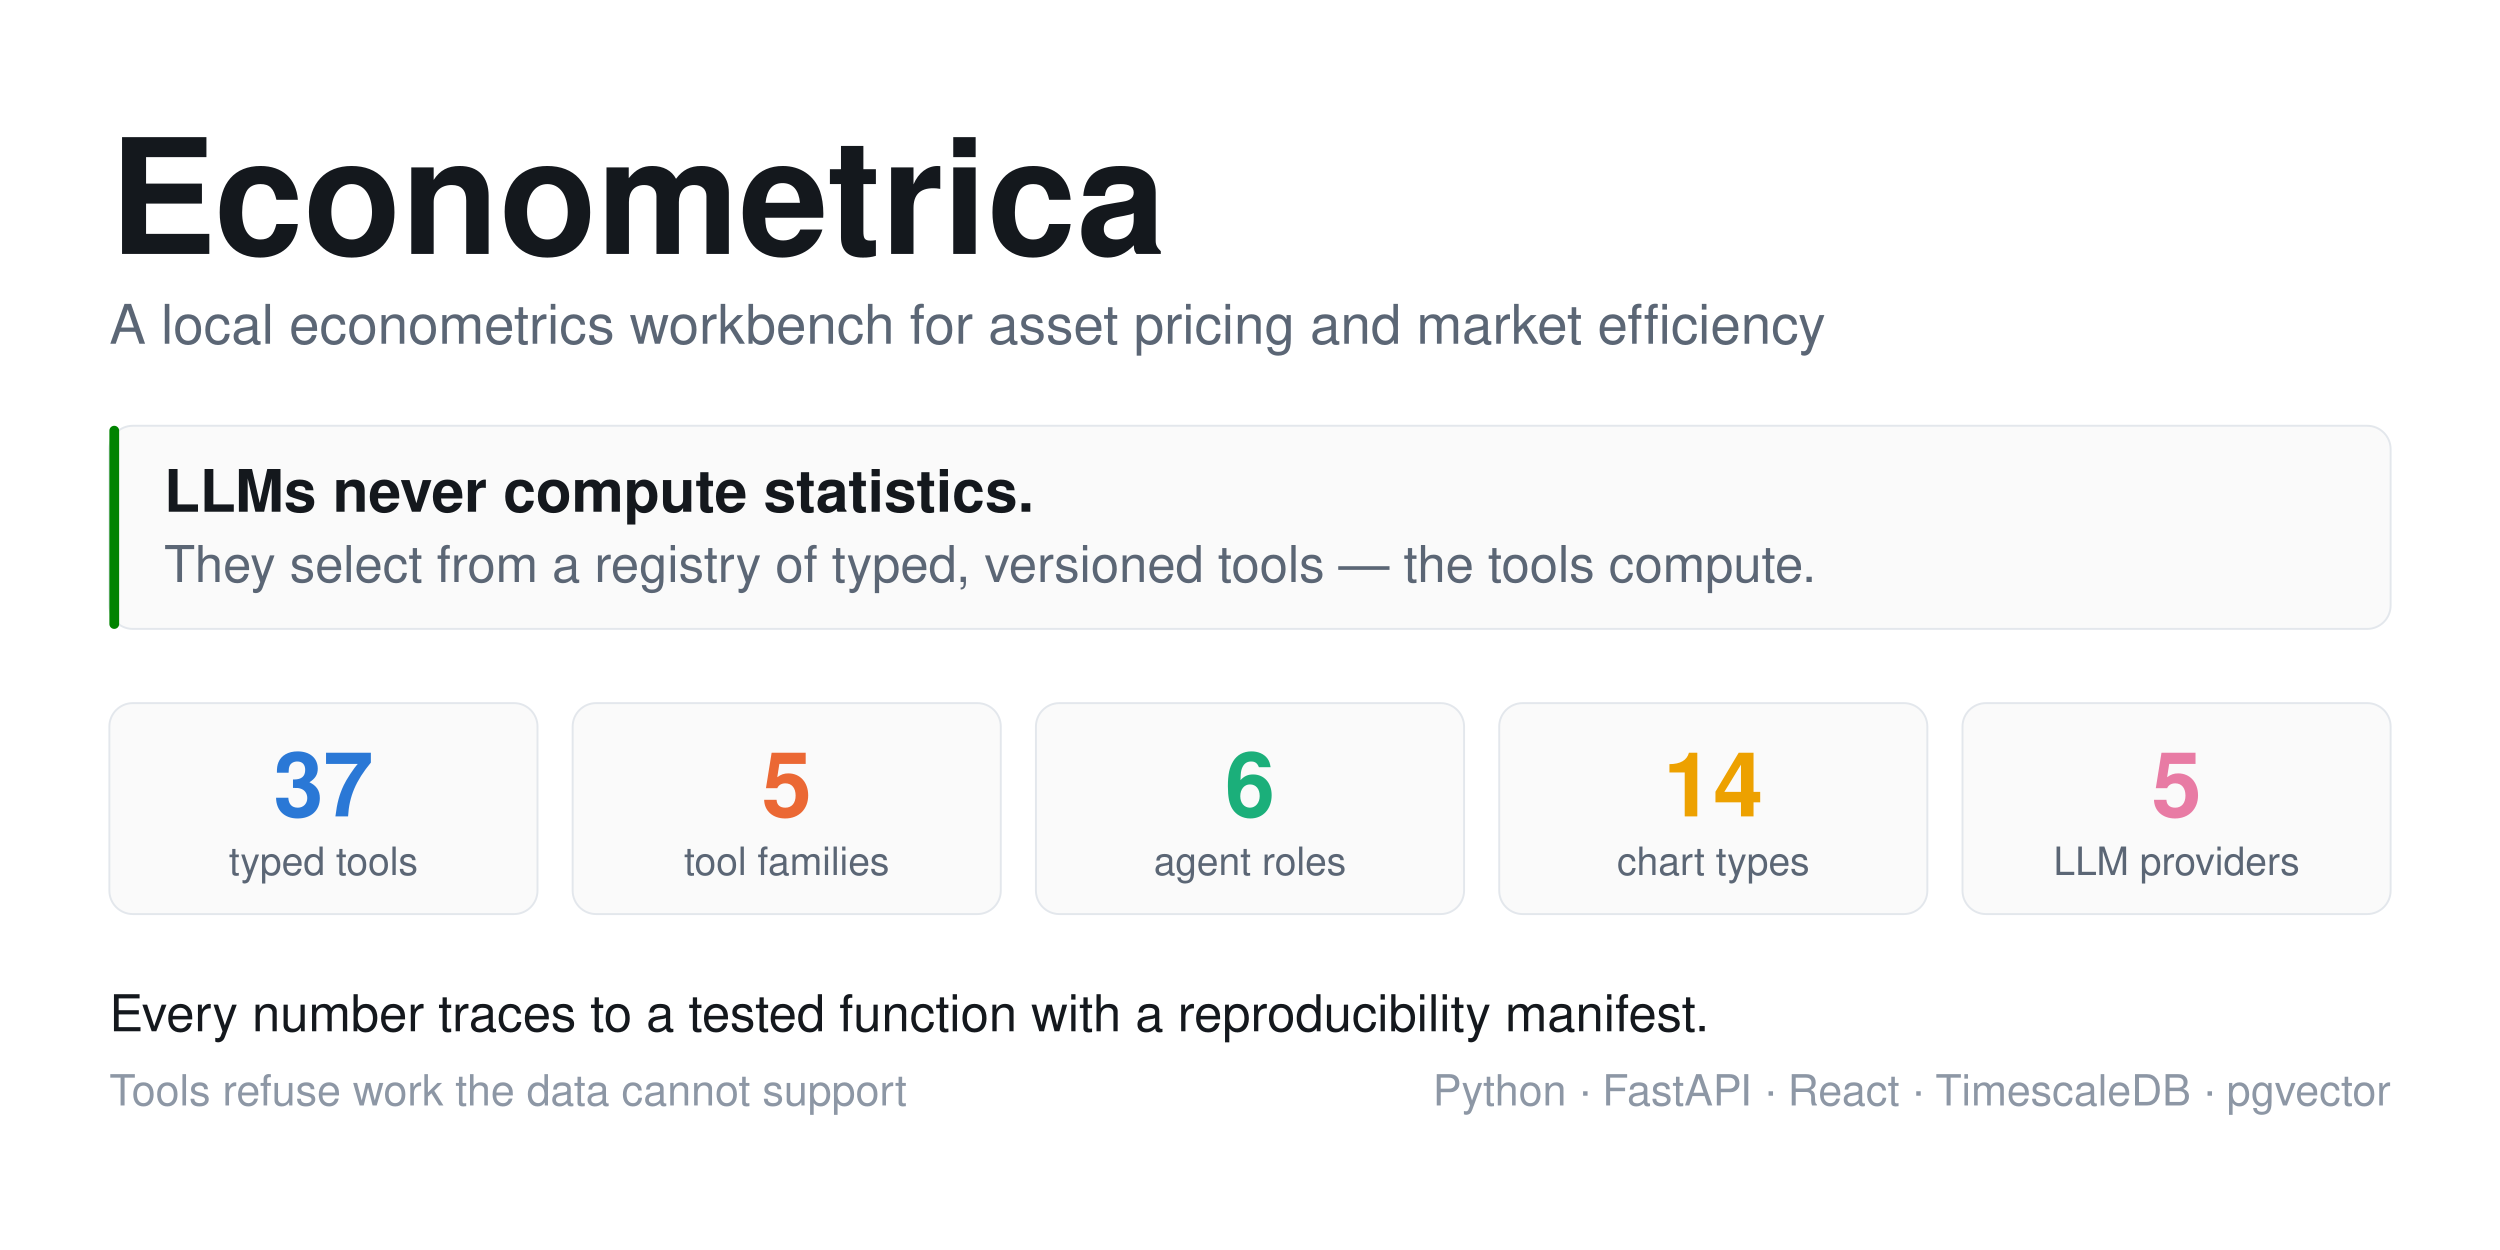
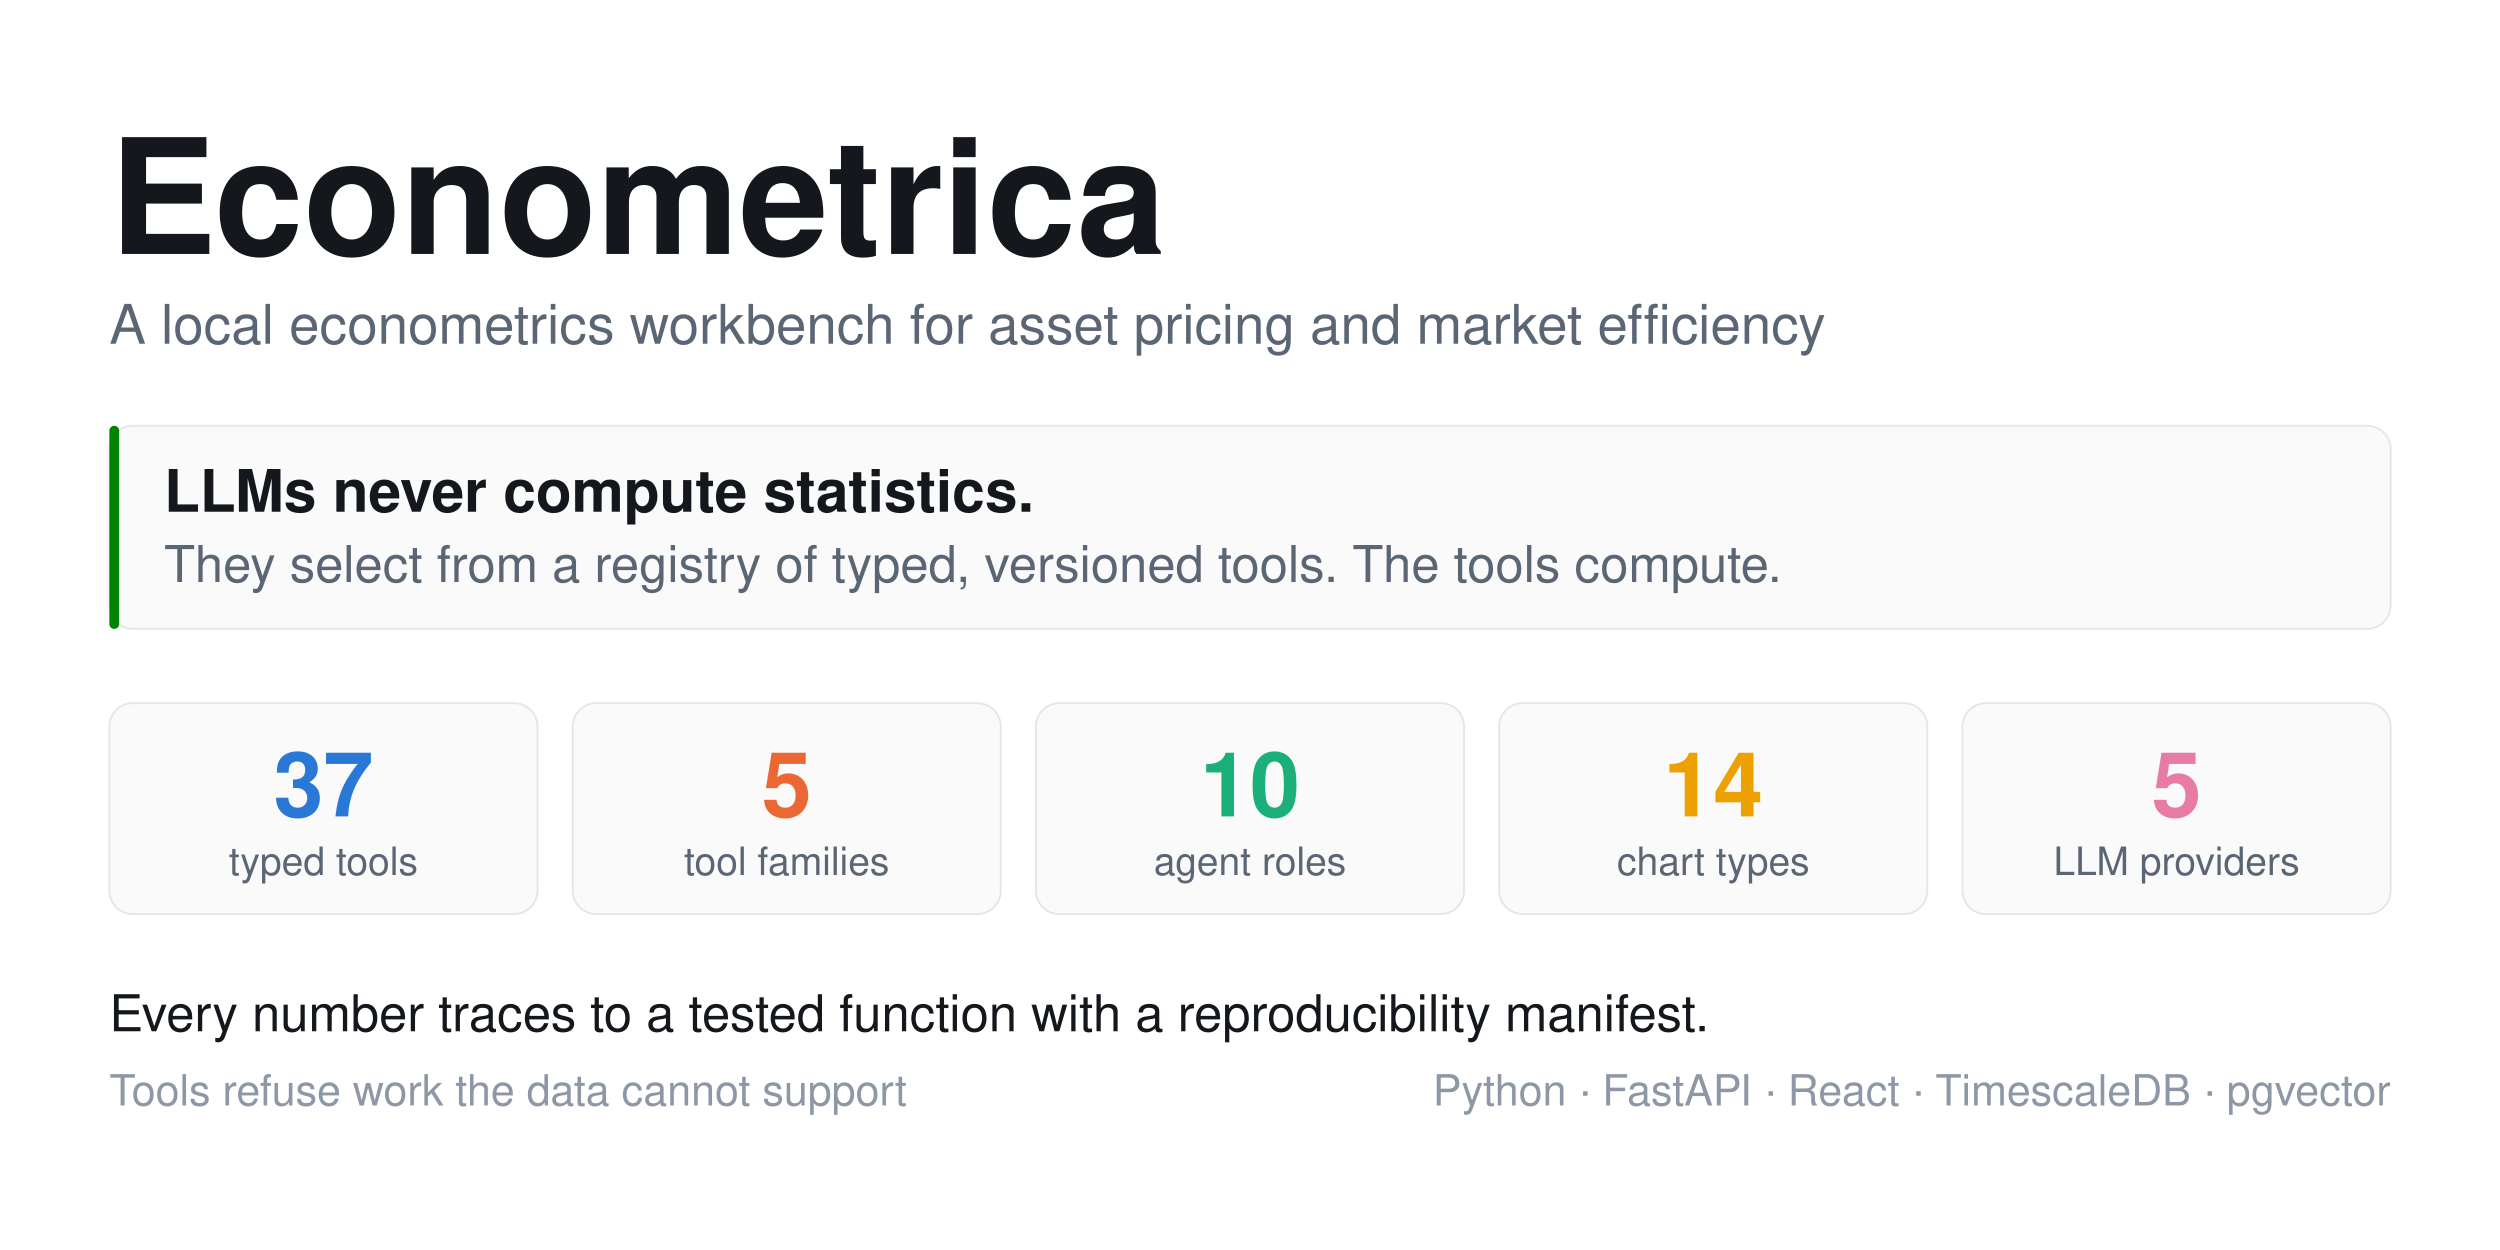
- <svg xmlns="http://www.w3.org/2000/svg" viewBox="0 0 1280 640" width="1280" height="640" role="img" aria-label="Econometrica — a local econometrics workbench">
+ <svg xmlns="http://www.w3.org/2000/svg" viewBox="0 0 1280 640" width="1280" height="640" role="img" aria-label="Econometrica: a local econometrics workbench">
  <rect x="0" y="0" width="1280" height="640" rx="0" fill="#ffffff" stroke="none" />
  <text x="56" y="130" fill="#14181d" font-family="ui-sans-serif,-apple-system,Segoe UI,Helvetica,Arial,sans-serif" font-size="82" font-weight="700" text-anchor="start" letter-spacing="0">Econometrica</text>
  <text x="56" y="176" fill="#5b6675" font-family="ui-sans-serif,-apple-system,Segoe UI,Helvetica,Arial,sans-serif" font-size="28" font-weight="400" text-anchor="start" letter-spacing="0">A local econometrics workbench for asset pricing and market efficiency</text>
  <rect x="56" y="218" width="1168" height="104" rx="12" fill="#fafafa" stroke="#e3e7ec" />
  <rect x="56" y="218" width="5" height="104" rx="2.5" fill="#008300" stroke="none" />
  <text x="84" y="262" fill="#14181d" font-family="ui-sans-serif,-apple-system,Segoe UI,Helvetica,Arial,sans-serif" font-size="30" font-weight="600" text-anchor="start" letter-spacing="0">LLMs never compute statistics.</text>
-   <text x="84" y="298" fill="#5b6675" font-family="ui-sans-serif,-apple-system,Segoe UI,Helvetica,Arial,sans-serif" font-size="26" font-weight="400" text-anchor="start" letter-spacing="0">They select from a registry of typed, versioned tools — the tools compute.</text>
+   <text x="84" y="298" fill="#5b6675" font-family="ui-sans-serif,-apple-system,Segoe UI,Helvetica,Arial,sans-serif" font-size="26" font-weight="400" text-anchor="start" letter-spacing="0">They select from a registry of typed, versioned tools. The tools compute.</text>
  <rect x="56.0" y="360" width="219.2" height="108" rx="12" fill="#fafafa" stroke="#e3e7ec" />
  <text x="165.6" y="418" fill="#2a78d6" font-family="ui-sans-serif,-apple-system,Segoe UI,Helvetica,Arial,sans-serif" font-size="46" font-weight="700" text-anchor="middle" letter-spacing="0">37</text>
  <text x="165.6" y="448" fill="#5b6675" font-family="ui-sans-serif,-apple-system,Segoe UI,Helvetica,Arial,sans-serif" font-size="20" font-weight="400" text-anchor="middle" letter-spacing="0">typed tools</text>
  <rect x="293.2" y="360" width="219.2" height="108" rx="12" fill="#fafafa" stroke="#e3e7ec" />
  <text x="402.8" y="418" fill="#eb6834" font-family="ui-sans-serif,-apple-system,Segoe UI,Helvetica,Arial,sans-serif" font-size="46" font-weight="700" text-anchor="middle" letter-spacing="0">5</text>
  <text x="402.8" y="448" fill="#5b6675" font-family="ui-sans-serif,-apple-system,Segoe UI,Helvetica,Arial,sans-serif" font-size="20" font-weight="400" text-anchor="middle" letter-spacing="0">tool families</text>
  <rect x="530.4" y="360" width="219.2" height="108" rx="12" fill="#fafafa" stroke="#e3e7ec" />
-   <text x="640.0" y="418" fill="#1baf7a" font-family="ui-sans-serif,-apple-system,Segoe UI,Helvetica,Arial,sans-serif" font-size="46" font-weight="700" text-anchor="middle" letter-spacing="0">6</text>
+   <text x="640.0" y="418" fill="#1baf7a" font-family="ui-sans-serif,-apple-system,Segoe UI,Helvetica,Arial,sans-serif" font-size="46" font-weight="700" text-anchor="middle" letter-spacing="0">10</text>
  <text x="640.0" y="448" fill="#5b6675" font-family="ui-sans-serif,-apple-system,Segoe UI,Helvetica,Arial,sans-serif" font-size="20" font-weight="400" text-anchor="middle" letter-spacing="0">agent roles</text>
  <rect x="767.6" y="360" width="219.2" height="108" rx="12" fill="#fafafa" stroke="#e3e7ec" />
  <text x="877.2" y="418" fill="#eda100" font-family="ui-sans-serif,-apple-system,Segoe UI,Helvetica,Arial,sans-serif" font-size="46" font-weight="700" text-anchor="middle" letter-spacing="0">14</text>
  <text x="877.2" y="448" fill="#5b6675" font-family="ui-sans-serif,-apple-system,Segoe UI,Helvetica,Arial,sans-serif" font-size="20" font-weight="400" text-anchor="middle" letter-spacing="0">chart types</text>
  <rect x="1004.8" y="360" width="219.2" height="108" rx="12" fill="#fafafa" stroke="#e3e7ec" />
  <text x="1114.4" y="418" fill="#e87ba4" font-family="ui-sans-serif,-apple-system,Segoe UI,Helvetica,Arial,sans-serif" font-size="46" font-weight="700" text-anchor="middle" letter-spacing="0">5</text>
  <text x="1114.4" y="448" fill="#5b6675" font-family="ui-sans-serif,-apple-system,Segoe UI,Helvetica,Arial,sans-serif" font-size="20" font-weight="400" text-anchor="middle" letter-spacing="0">LLM providers</text>
  <text x="56" y="528" fill="#14181d" font-family="ui-sans-serif,-apple-system,Segoe UI,Helvetica,Arial,sans-serif" font-size="26" font-weight="400" text-anchor="start" letter-spacing="0">Every number traces to a tested function with a reproducibility manifest.</text>
  <text x="56" y="566" fill="#8d97a5" font-family="ui-sans-serif,-apple-system,Segoe UI,Helvetica,Arial,sans-serif" font-size="22" font-weight="400" text-anchor="start" letter-spacing="0">Tools refuse work the data cannot support</text>
  <text x="1224" y="566" fill="#8d97a5" font-family="ui-sans-serif,-apple-system,Segoe UI,Helvetica,Arial,sans-serif" font-size="22" font-weight="400" text-anchor="end" letter-spacing="0">Python · FastAPI · React · TimescaleDB · pgvector</text>
</svg>
